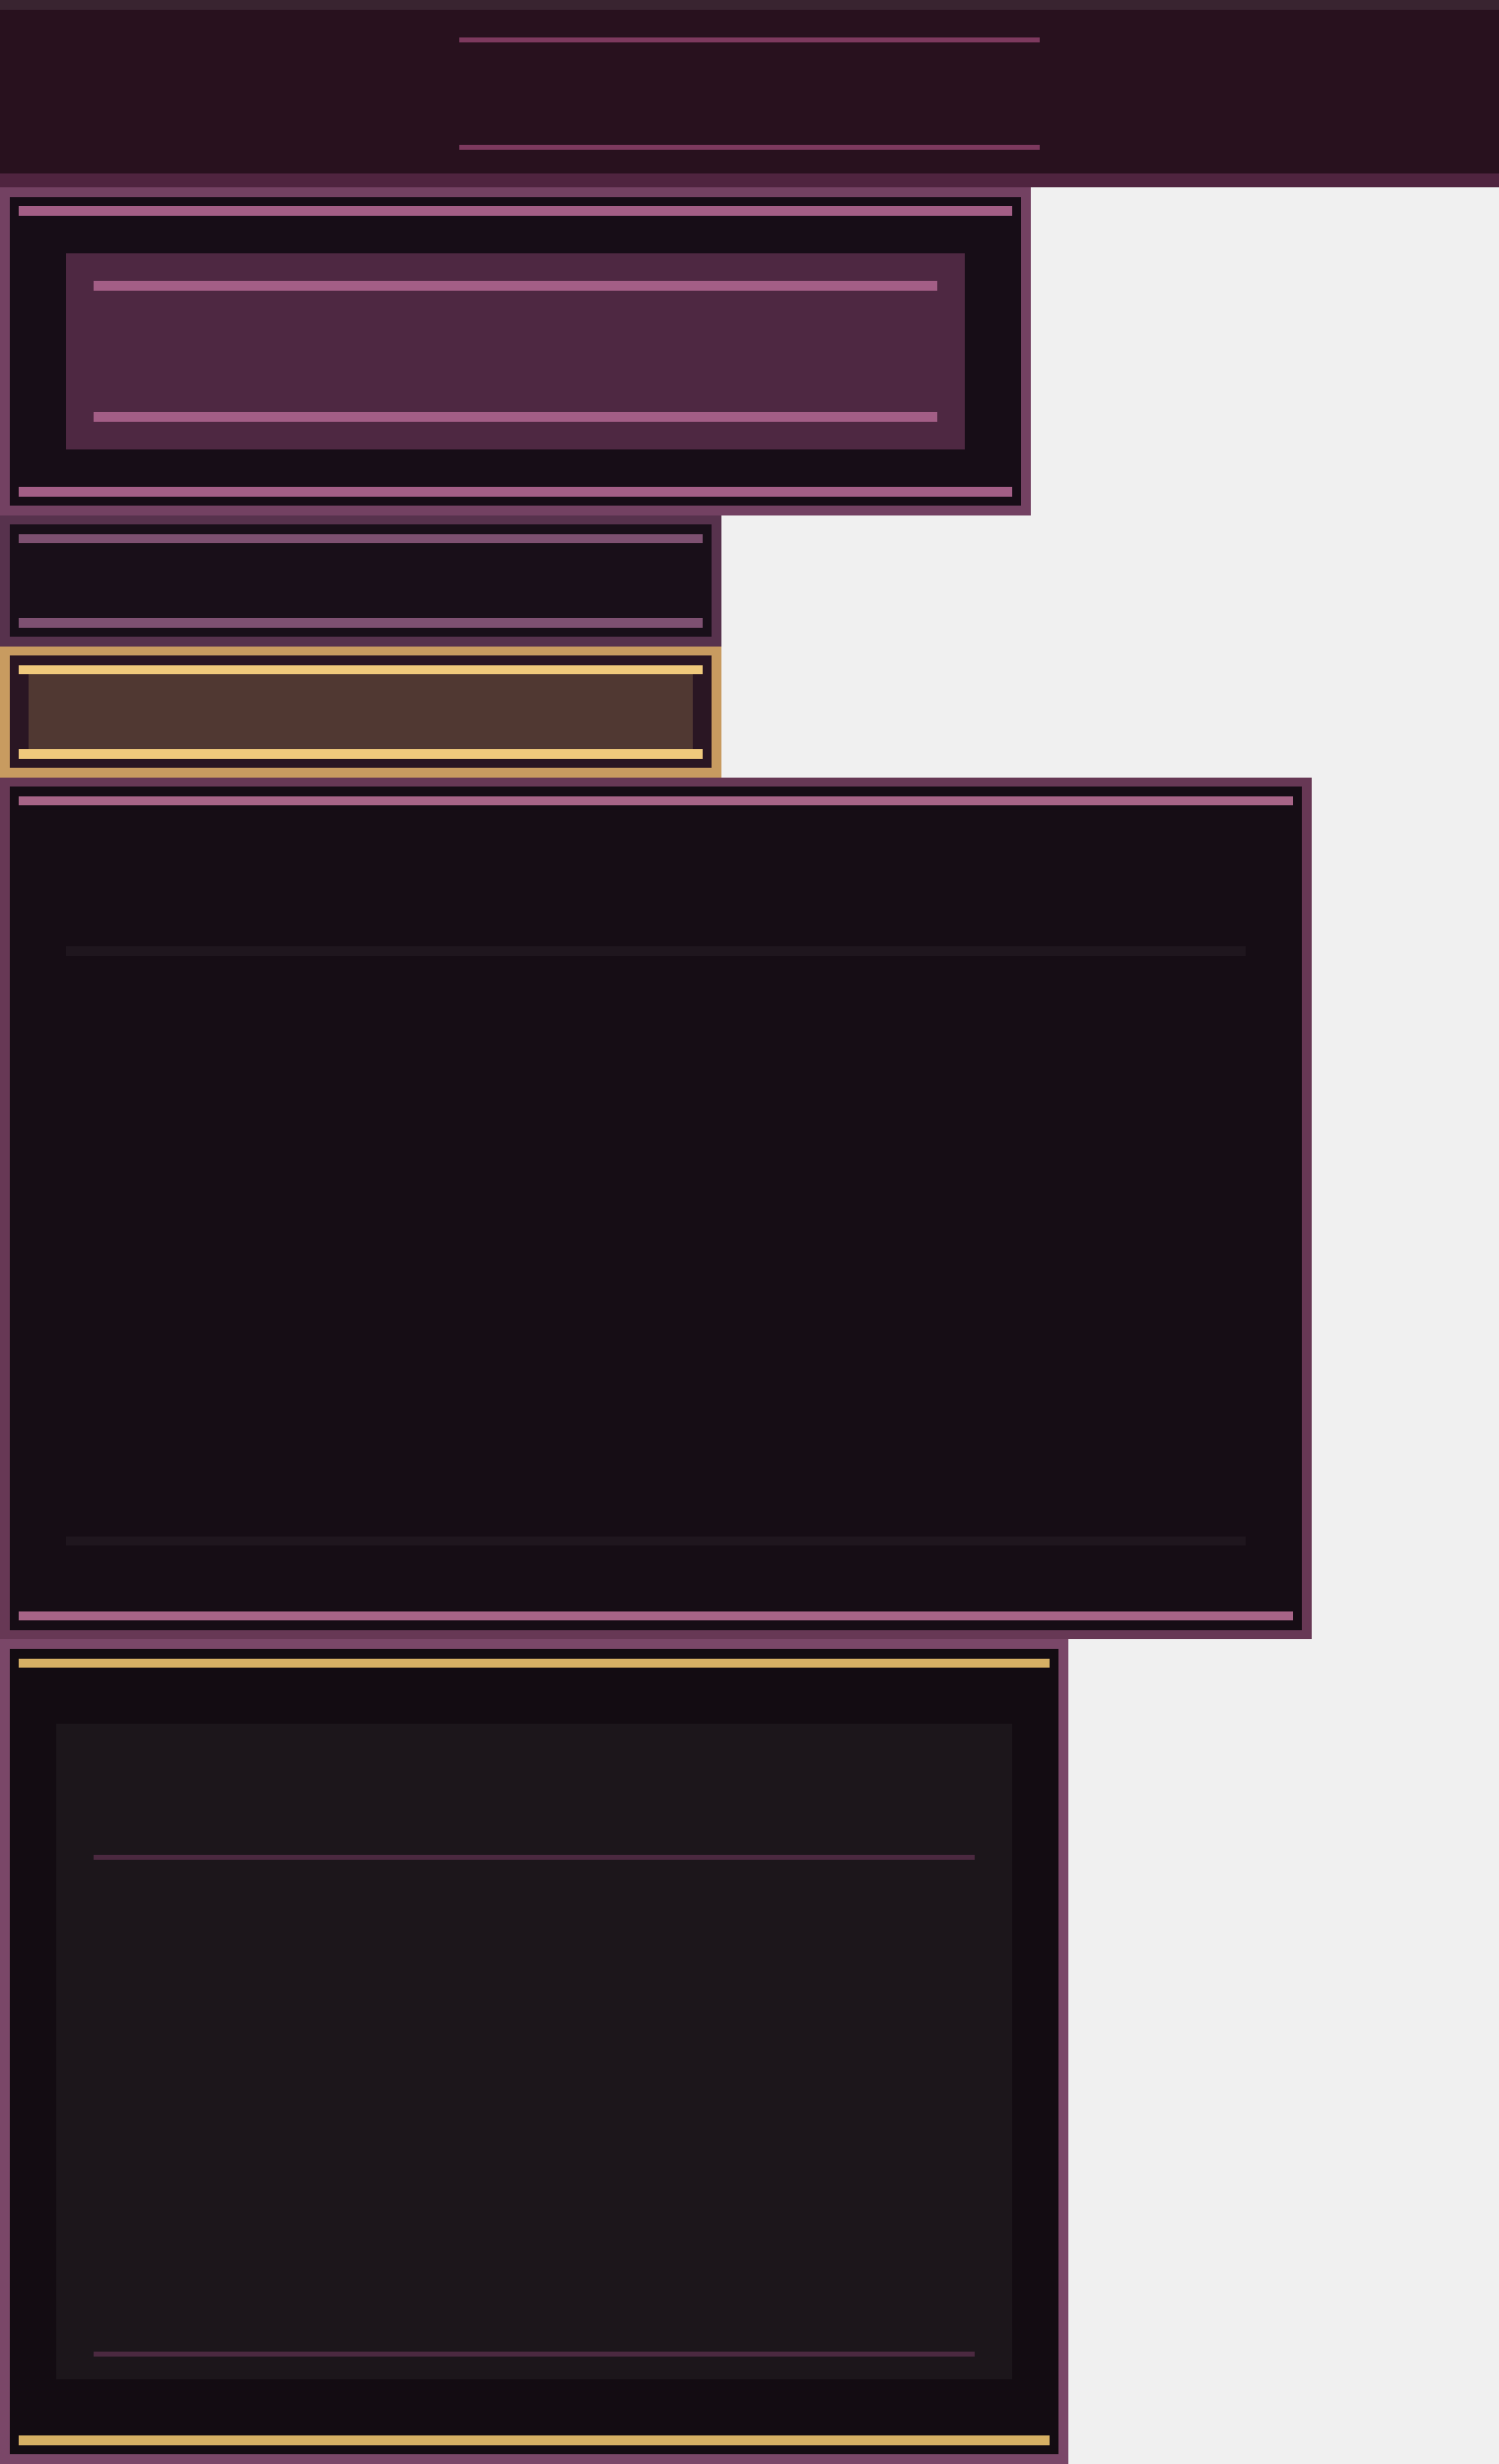
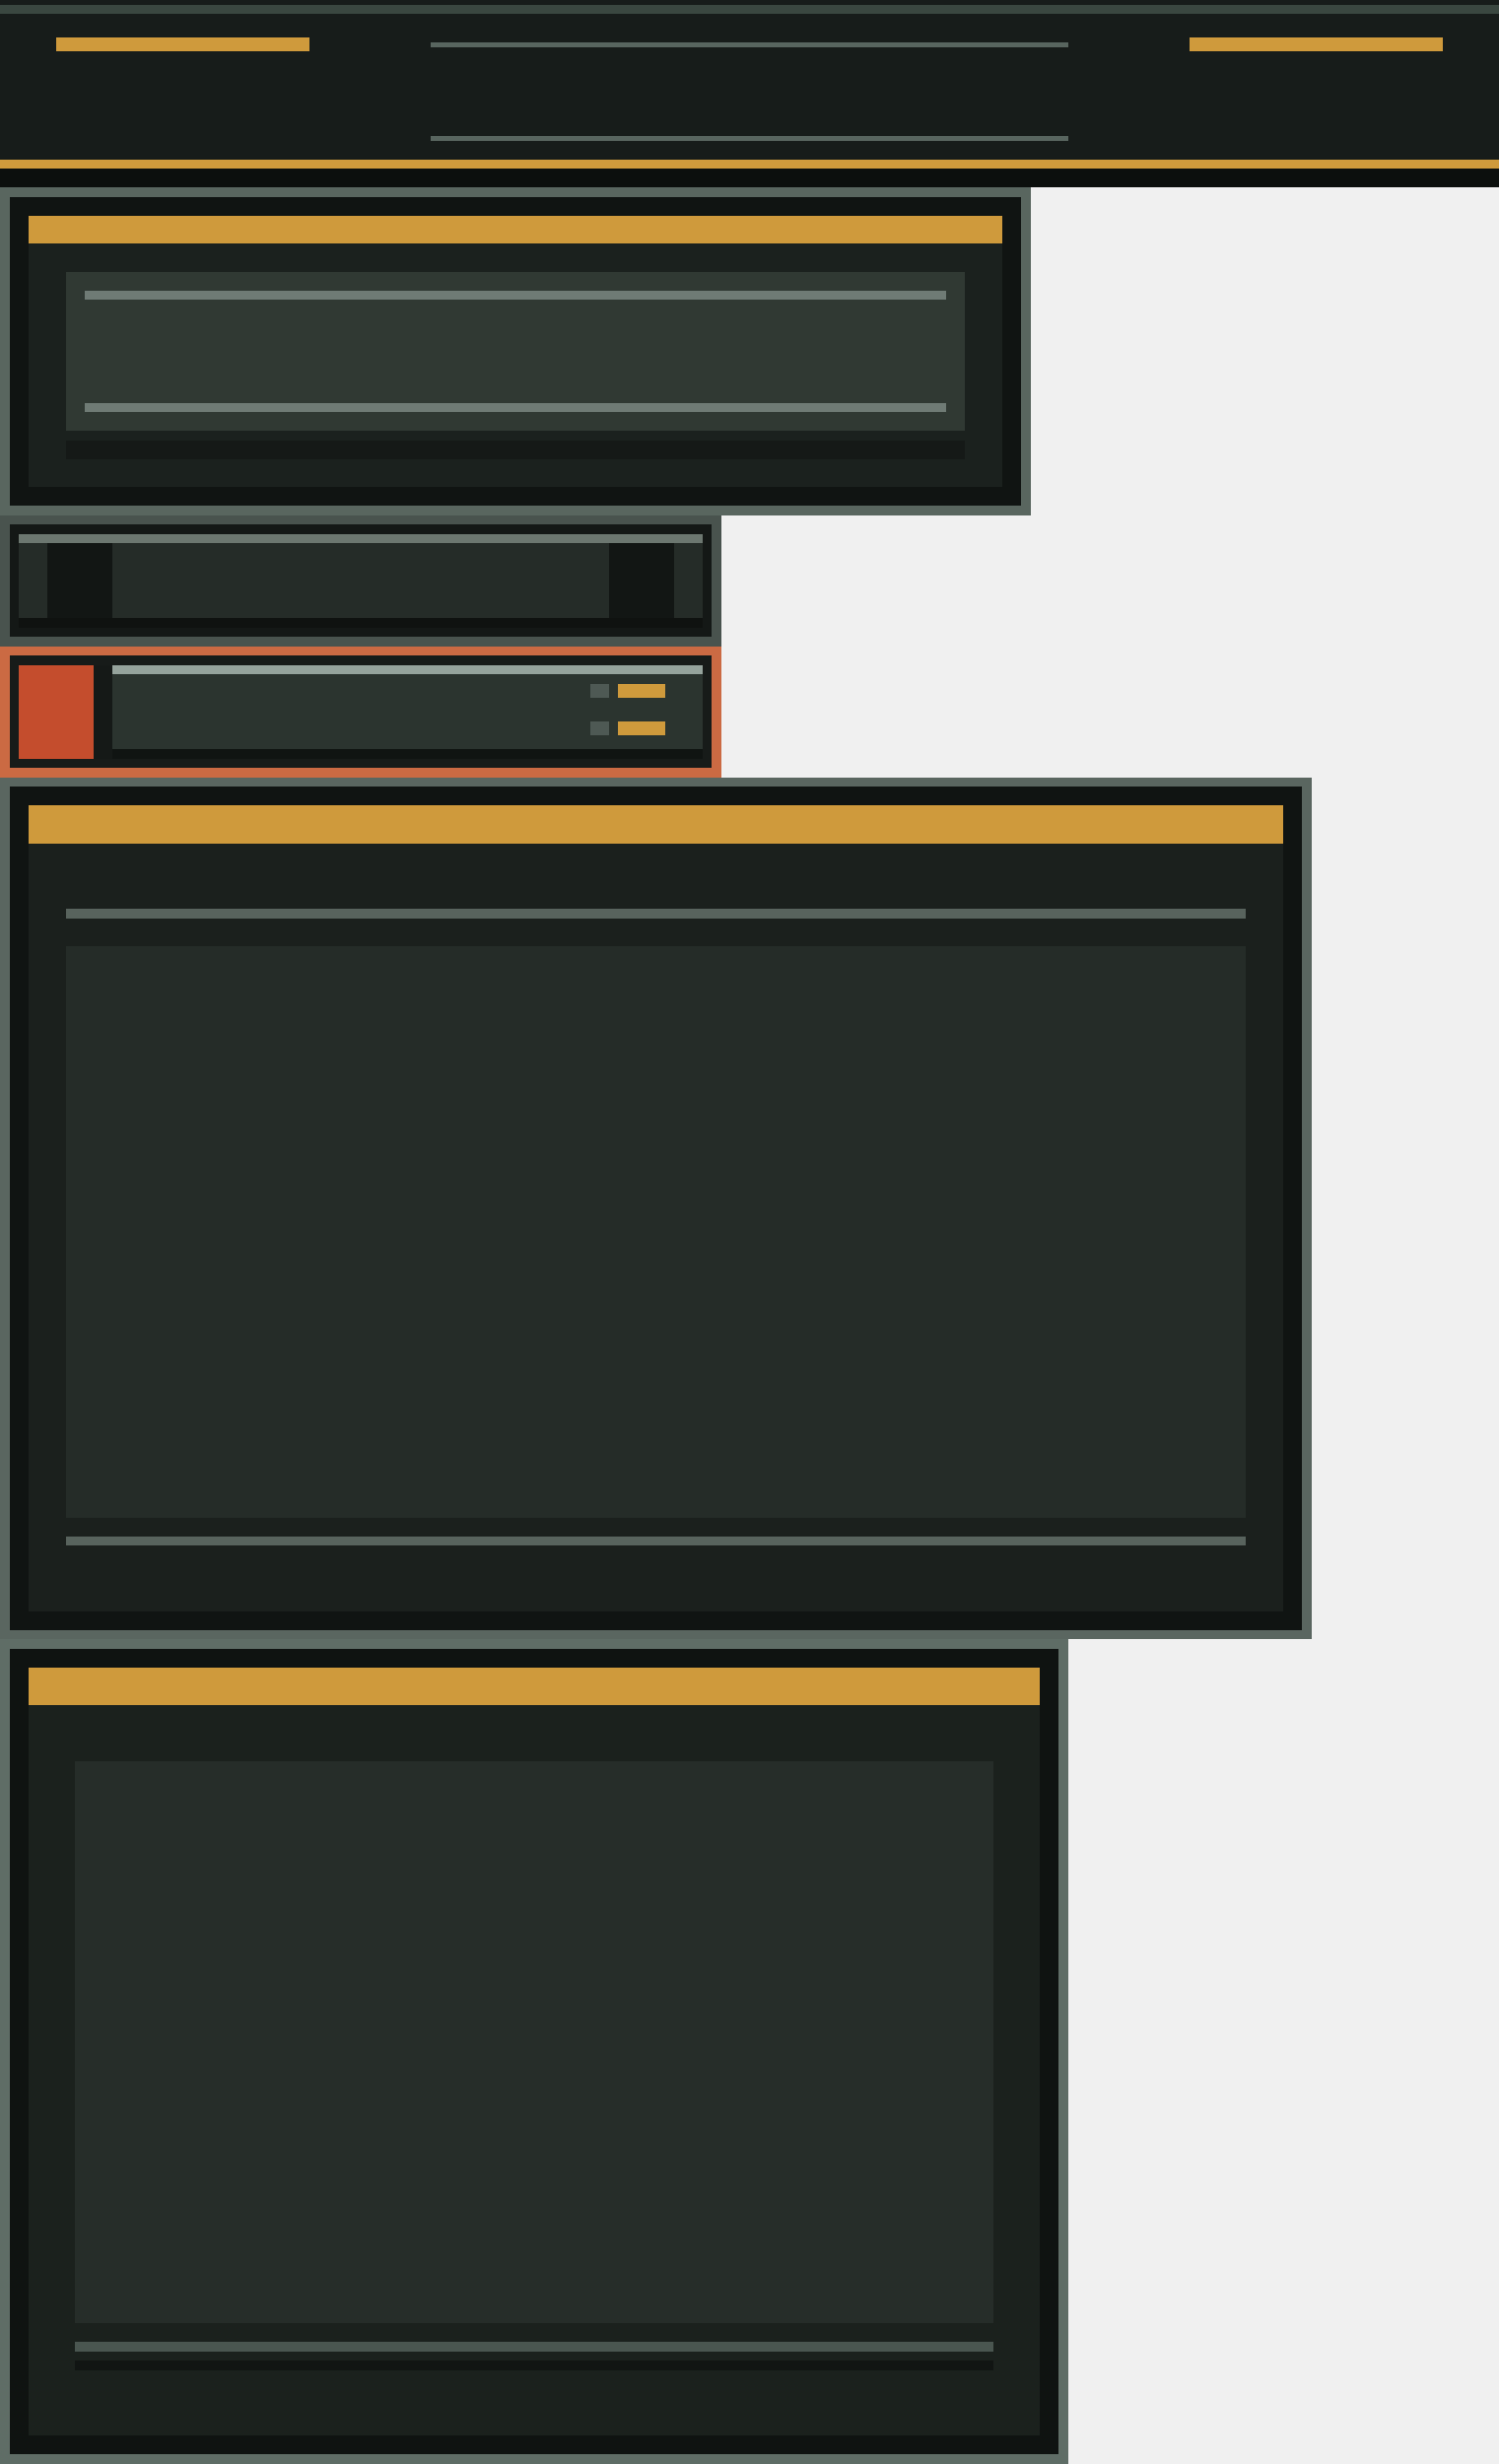
<svg xmlns="http://www.w3.org/2000/svg" width="320" height="526" viewBox="0 0 320 526" shape-rendering="crispEdges">
  <g transform="translate(0 0)">
-     <rect width="320" height="40" fill="#28111e" />
-     <rect y="37" width="320" height="3" fill="#4f243f" />
-     <rect width="320" height="2" fill="#ffffff" fill-opacity="0.08" />
-     <rect x="98" y="8" width="124" height="1" fill="#7d395e" />
-     <rect x="98" y="31" width="124" height="1" fill="#7d395e" />
+     <rect width="320" height="40" fill="#171c1a" />
+     <rect y="1" width="320" height="2" fill="#3a4740" />
+     <rect y="36" width="320" height="4" fill="#0c0f0d" />
+     <rect y="34" width="320" height="2" fill="#cf9a3c" />
+     <rect x="12" y="8" width="54" height="3" fill="#cf9a3c" />
+     <rect x="254" y="8" width="54" height="3" fill="#cf9a3c" />
+     <rect x="92" y="9" width="136" height="1" fill="#58655f" />
+     <rect x="92" y="29" width="136" height="1" fill="#58655f" />
  </g>
  <g transform="translate(0 40)">
-     <rect width="220" height="70" fill="#170d17" />
-     <rect x="1" y="1" width="218" height="68" fill="none" stroke="#734162" stroke-width="2" />
-     <rect x="4" y="4" width="212" height="2" fill="#a35e86" />
-     <rect x="4" y="64" width="212" height="2" fill="#a35e86" />
-     <rect x="14" y="14" width="192" height="42" fill="#4e2842" />
-     <rect x="20" y="20" width="180" height="2" fill="#a35e86" />
-     <rect x="20" y="48" width="180" height="2" fill="#a35e86" />
+     <rect width="220" height="70" fill="#101412" />
+     <rect x="1" y="1" width="218" height="68" fill="none" stroke="#59665f" stroke-width="2" />
+     <rect x="6" y="6" width="208" height="58" fill="#1b211e" />
+     <rect x="6" y="6" width="208" height="6" fill="#cf9a3c" />
+     <rect x="14" y="18" width="192" height="34" fill="#303933" />
+     <rect x="14" y="54" width="192" height="4" fill="#151917" />
+     <rect x="18" y="22" width="184" height="2" fill="#6f7b75" />
+     <rect x="18" y="46" width="184" height="2" fill="#6f7b75" />
  </g>
  <g transform="translate(0 110)">
-     <rect width="154" height="28" fill="#190f19" />
-     <rect x="1" y="1" width="152" height="26" fill="none" stroke="#57324d" stroke-width="2" />
-     <rect x="4" y="4" width="146" height="2" fill="#7e5071" />
-     <rect x="4" y="22" width="146" height="2" fill="#7e5071" />
+     <rect width="154" height="28" fill="#141816" />
+     <rect x="1" y="1" width="152" height="26" fill="none" stroke="#49534e" stroke-width="2" />
+     <rect x="4" y="4" width="146" height="20" fill="#252c28" />
+     <rect x="10" y="4" width="14" height="20" fill="#121614" />
+     <rect x="130" y="4" width="14" height="20" fill="#121614" />
+     <rect x="4" y="4" width="146" height="2" fill="#6c7770" />
+     <rect x="4" y="22" width="146" height="2" fill="#0f1210" />
  </g>
  <g transform="translate(0 138)">
-     <rect width="154" height="28" fill="#2a1623" />
-     <rect x="1" y="1" width="152" height="26" fill="none" stroke="#c89b60" stroke-width="2" />
-     <rect x="4" y="4" width="146" height="2" fill="#f0c97c" />
-     <rect x="4" y="22" width="146" height="2" fill="#f0c97c" />
-     <rect x="6" y="6" width="142" height="16" fill="#ffd478" fill-opacity="0.18" />
+     <rect width="154" height="28" fill="#171b19" />
+     <rect x="1" y="1" width="152" height="26" fill="none" stroke="#cb6a43" stroke-width="2" />
+     <rect x="4" y="4" width="146" height="20" fill="#2b342f" />
+     <rect x="4" y="4" width="16" height="20" fill="#c44d2d" />
+     <rect x="20" y="4" width="4" height="20" fill="#151917" />
+     <rect x="24" y="4" width="126" height="2" fill="#95a39c" />
+     <rect x="24" y="22" width="126" height="2" fill="#101412" />
+     <rect x="132" y="8" width="10" height="3" fill="#cf9a3c" />
+     <rect x="132" y="16" width="10" height="3" fill="#cf9a3c" />
+     <rect x="126" y="8" width="4" height="3" fill="#4e5954" />
+     <rect x="126" y="16" width="4" height="3" fill="#4e5954" />
  </g>
  <g transform="translate(0 166)">
-     <rect width="280" height="184" fill="#160d15" />
-     <rect x="1" y="1" width="278" height="182" fill="none" stroke="#673855" stroke-width="2" />
-     <rect x="4" y="4" width="272" height="2" fill="#a76487" />
-     <rect x="4" y="178" width="272" height="2" fill="#a76487" />
-     <rect x="14" y="36" width="252" height="2" fill="#ffffff" fill-opacity="0.04" />
-     <rect x="14" y="162" width="252" height="2" fill="#ffffff" fill-opacity="0.04" />
+     <rect width="280" height="184" fill="#101412" />
+     <rect x="1" y="1" width="278" height="182" fill="none" stroke="#5a6660" stroke-width="2" />
+     <rect x="6" y="6" width="268" height="172" fill="#1b201d" />
+     <rect x="6" y="6" width="268" height="8" fill="#cf9a3c" />
+     <rect x="14" y="28" width="252" height="2" fill="#58635d" />
+     <rect x="14" y="36" width="252" height="122" fill="#252c28" />
+     <rect x="14" y="162" width="252" height="2" fill="#58635d" />
  </g>
  <g transform="translate(0 350)">
-     <rect width="228" height="176" fill="#130c12" />
-     <rect x="1" y="1" width="226" height="174" fill="none" stroke="#7a4768" stroke-width="2" />
-     <rect x="4" y="4" width="220" height="2" fill="#d6b064" />
-     <rect x="4" y="170" width="220" height="2" fill="#d6b064" />
-     <rect x="12" y="18" width="204" height="140" fill="#ffffff" fill-opacity="0.04" />
-     <rect x="20" y="46" width="188" height="1" fill="#4b2940" />
-     <rect x="20" y="152" width="188" height="1" fill="#4b2940" />
+     <rect width="228" height="176" fill="#0f1311" />
+     <rect x="1" y="1" width="226" height="174" fill="none" stroke="#5f6d66" stroke-width="2" />
+     <rect x="6" y="6" width="216" height="164" fill="#1b211d" />
+     <rect x="6" y="6" width="216" height="8" fill="#cf9a3c" />
+     <rect x="16" y="26" width="196" height="120" fill="#262d29" />
+     <rect x="16" y="150" width="196" height="2" fill="#4a5650" />
+     <rect x="16" y="154" width="196" height="2" fill="#111513" />
  </g>
</svg>
